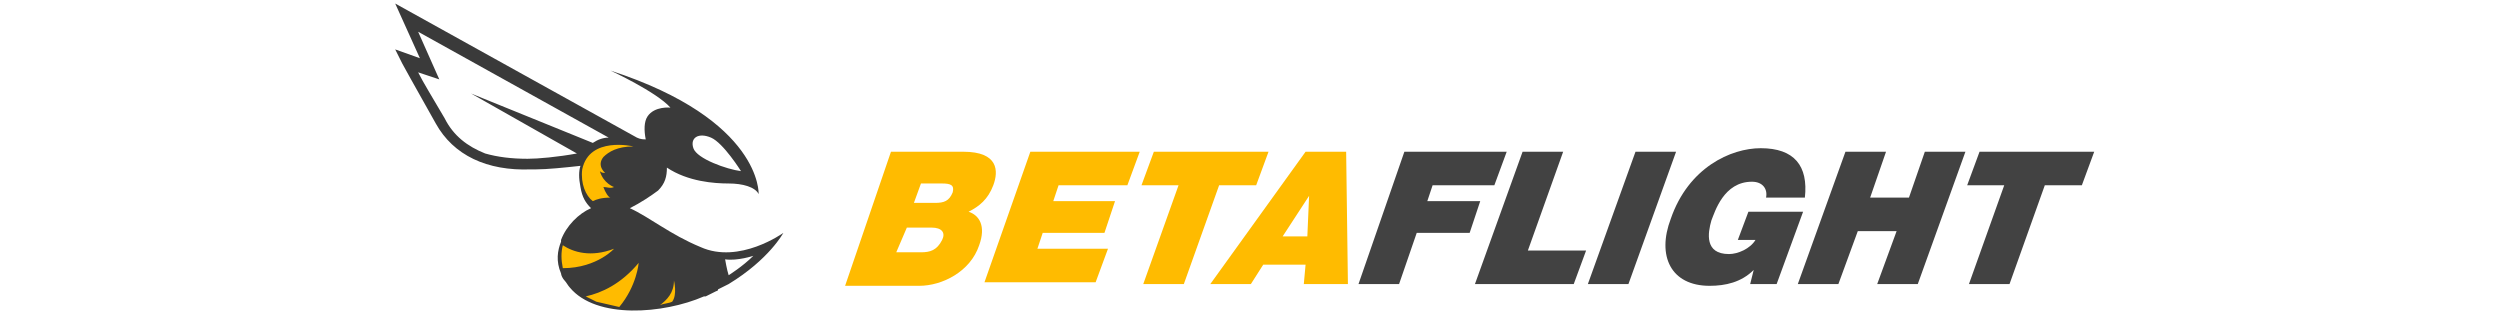
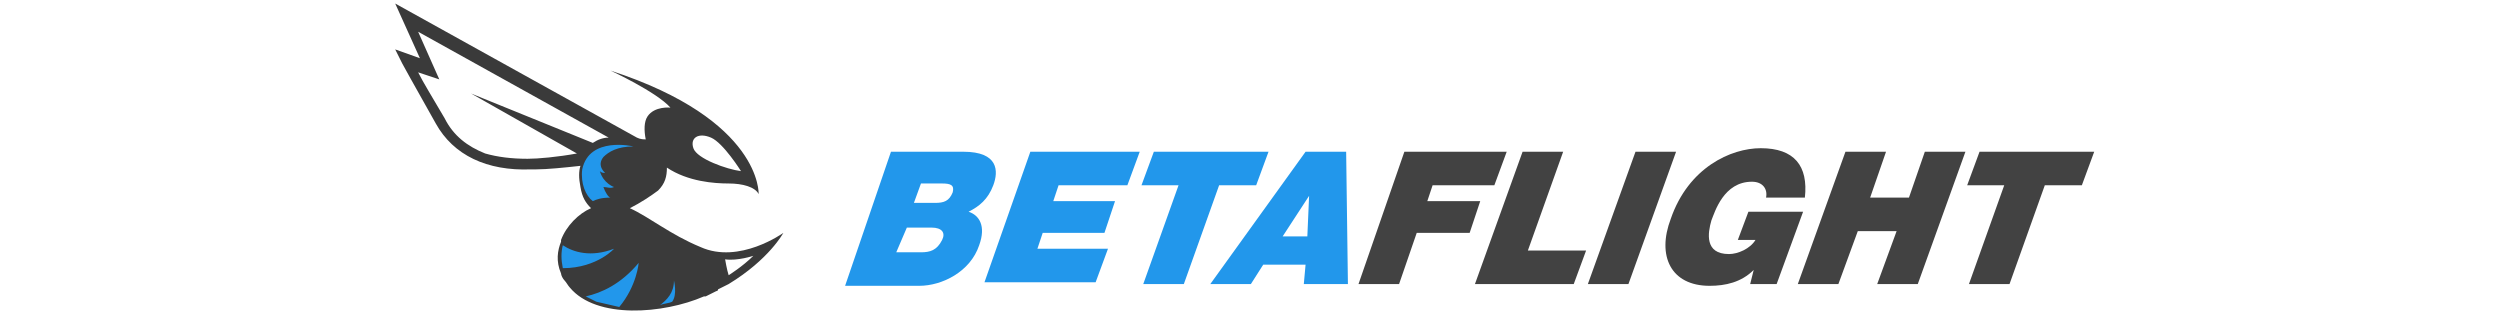
<svg xmlns="http://www.w3.org/2000/svg" version="1.1" id="Ebene_1" x="0px" y="0px" viewBox="-70 61.5 141.7 18.2" style="enable-background:new -70 61.5 141.7 18.2;" xml:space="preserve">
  <style type="text/css">
- 	.st0{fill:#FFBB00;}
+ 	.st0{fill:#2297eb;}
	.st1{fill:#424242;}
	.st2{fill:#3A3A3A;}
</style>
  <g>
    <g>
      <path class="st0" d="M-19.5,70.1h4.1c2,0,2,1.1,1.7,1.9s-0.8,1.2-1.4,1.5c0.6,0.2,1,0.8,0.6,1.9c-0.5,1.5-2.1,2.3-3.4,2.3h-4.2    L-19.5,70.1z M-19.2,75.8h1.4c0.5,0,0.9-0.1,1.2-0.7c0.2-0.4,0-0.7-0.6-0.7h-1.4L-19.2,75.8z M-18.2,73h1.2c0.5,0,0.8-0.1,1-0.6    c0.1-0.4-0.1-0.5-0.6-0.5h-1.2L-18.2,73z" />
      <path class="st0" d="M-11.6,70.1h6.2L-6.1,72H-10l-0.3,0.9h3.5l-0.6,1.8h-3.5l-0.3,0.9h4l-0.7,1.9h-6.3L-11.6,70.1z" />
      <path class="st0" d="M-3.2,72h-2.1l0.7-1.9h6.5L1.2,72h-2.1l-2,5.6h-2.3L-3.2,72z" />
      <path class="st0" d="M4,70.1h2.3l0.1,7.5H3.9L4,76.5H1.6l-0.7,1.1h-2.3L4,70.1z M4.1,74.9l0.1-2.3l0,0l-1.5,2.3H4.1z" />
      <path class="st1" d="M9.6,70.1h5.8L14.7,72h-3.5l-0.3,0.9h3l-0.6,1.8h-3l-1,2.9H7L9.6,70.1z" />
      <path class="st1" d="M16.3,70.1h2.3l-2,5.6h3.3l-0.7,1.9h-5.6L16.3,70.1z" />
      <path class="st1" d="M22.7,70.1H25l-2.7,7.5H20L22.7,70.1z" />
      <path class="st1" d="M29.4,76.8c-0.7,0.7-1.6,0.9-2.5,0.9c-2.2,0-3-1.7-2.2-3.8c1-2.9,3.4-4,5.1-4c1.9,0,2.7,1,2.5,2.8h-2.2    c0.1-0.5-0.2-0.9-0.8-0.9c-1.6,0-2.1,1.7-2.3,2.2c-0.2,0.7-0.4,1.9,1,1.9c0.5,0,1.2-0.3,1.5-0.8h-1l0.6-1.6h3.1l-1.5,4.1h-1.5    L29.4,76.8z" />
      <path class="st1" d="M34.6,70.1h2.3L36,72.7h2.2l0.9-2.6h2.3l-2.7,7.5h-2.3l1.1-3h-2.2l-1.1,3h-2.3L34.6,70.1z" />
      <path class="st1" d="M43.6,72h-2.1l0.7-1.9h6.5L48,72h-2.1l-2,5.6h-2.3L43.6,72z" />
    </g>
    <g>
      <path class="st0" d="M-36.4,73.5c0,0-2.5,1.2-1.7,3.5c0.9,2.6,5.3,2.3,7.9,1.2c2.2-0.9,0.4-1.6,0.4-1.6l-2.3-1.3l-3.4-2.1    L-36.4,73.5z" />
      <path class="st2" d="M-30.3,75.5c-1.7-0.7-2.9-1.7-4-2.2c0.6-0.3,1.2-0.7,1.6-1c0.4-0.4,0.5-0.8,0.5-1.3c1.2,0.8,2.7,0.9,3.5,0.9    c0.8,0,1.5,0.2,1.7,0.6c0,0,0.2-4.2-8.4-7c0,0,2.6,1.2,3.4,2.1c0,0-0.9-0.1-1.3,0.5c-0.2,0.3-0.2,0.8-0.1,1.3    c-0.1,0-0.3,0-0.5-0.1l-13.7-7.6l1.4,3.1l-1.4-0.5l0.4,0.8c0,0,0.6,1.1,1.9,3.4c1,1.8,2.9,2.7,5.4,2.6c0.1,0,0.2,0,0.3,0    c0.6,0,1.6-0.1,2.5-0.2c-0.1,0.3-0.1,0.7,0,1.2c0.1,0.6,0.3,0.9,0.6,1.2c-0.7,0.3-1.4,1-1.7,1.8c0,0,0,0,0,0c0,0,0,0,0,0.1    c0,0,0,0,0,0c-0.2,0.5-0.3,1.1,0,1.8c0,0,0,0,0,0c0,0.1,0.1,0.3,0.2,0.4c0.1,0.1,0.2,0.3,0.3,0.4c1.5,1.8,5.3,1.5,7.6,0.5    c0,0,0.1,0,0.1,0c0.2-0.1,0.4-0.2,0.6-0.3c0,0,0.1,0,0.1-0.1c0.2-0.1,0.4-0.2,0.6-0.3c2.3-1.4,3.1-2.9,3.1-2.9    S-28.1,76.5-30.3,75.5z M-29.7,69.3c0.7,0.3,1.7,1.9,1.7,1.9c-0.8-0.1-2.5-0.7-2.7-1.3S-30.4,69-29.7,69.3z M-40.1,70.5    c-0.9,0-1.7-0.1-2.4-0.3c-1-0.4-1.8-1-2.3-2c-0.7-1.2-1.2-2-1.5-2.6l1.2,0.4l-1.2-2.7l10.8,6c-0.3,0-0.6,0.1-0.9,0.3l-6.9-2.8    l6,3.4C-38.4,70.4-39.5,70.5-40.1,70.5z M-38.1,76.7c-0.1-0.5-0.1-0.9,0-1.3c0.6,0.4,1.6,0.7,2.9,0.2    C-35.1,75.5-36.1,76.7-38.1,76.7z M-34.9,78.9c-0.4-0.1-0.9-0.2-1.3-0.3c-0.2-0.1-0.4-0.2-0.6-0.3c0.9-0.2,2-0.7,3-1.9    C-33.8,76.4-33.9,77.7-34.9,78.9z M-31.9,78.6c-0.2,0.1-0.5,0.1-0.7,0.2c0.4-0.3,0.8-0.7,0.8-1.4C-31.8,77.4-31.6,78.2-31.9,78.6z     M-28.7,77.1c-0.1-0.3-0.2-0.9-0.2-0.9c0.7,0.1,1.6-0.2,1.6-0.2C-27.9,76.6-28.7,77.1-28.7,77.1z" />
      <path class="st0" d="M-34.1,69.8c0,0-2.5-0.6-2.9,1.3c-0.1,0.8,0.2,1.5,0.6,1.8c0.2-0.1,0.5-0.2,1-0.2c-0.1,0-0.3-0.3-0.4-0.6    c0.2,0,0.4,0.1,0.6,0c0,0-0.6-0.2-0.8-0.9c0,0,0,0,0,0c0.1,0.1,0.2,0.1,0.3,0.1c0,0-0.5-0.4-0.1-0.9C-35.5,70.1-35,69.8-34.1,69.8    z" />
    </g>
  </g>
</svg>
